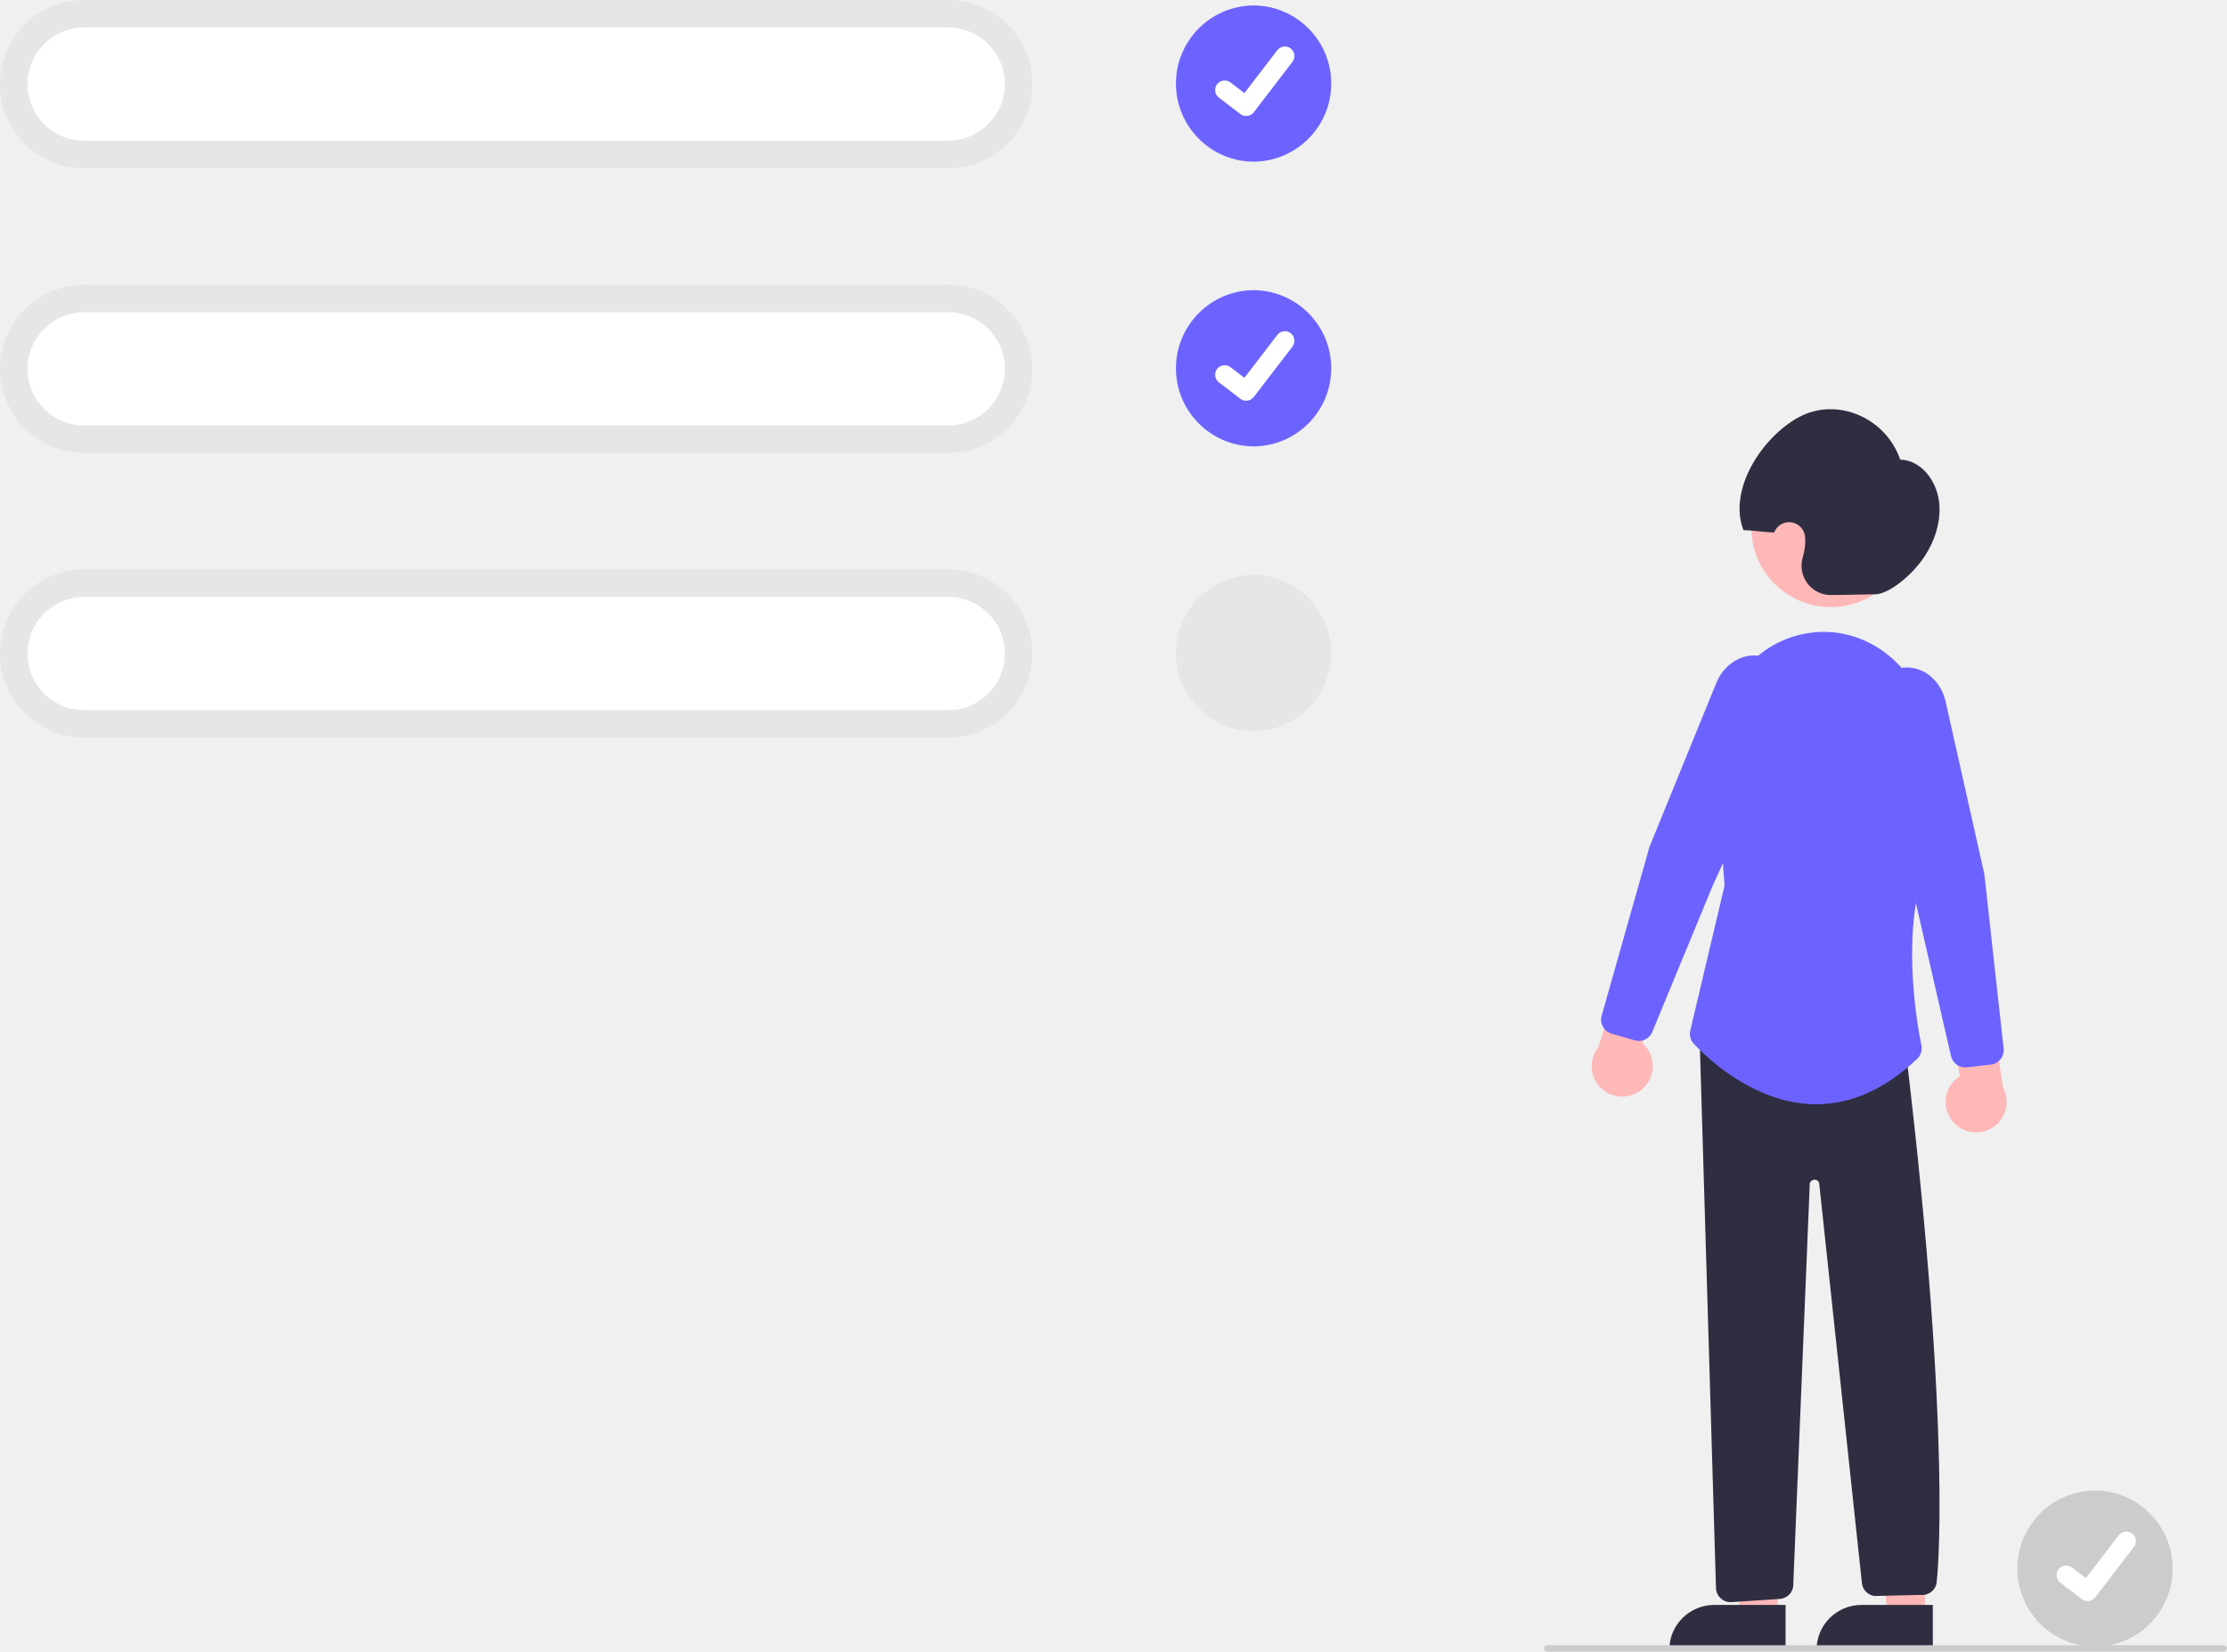
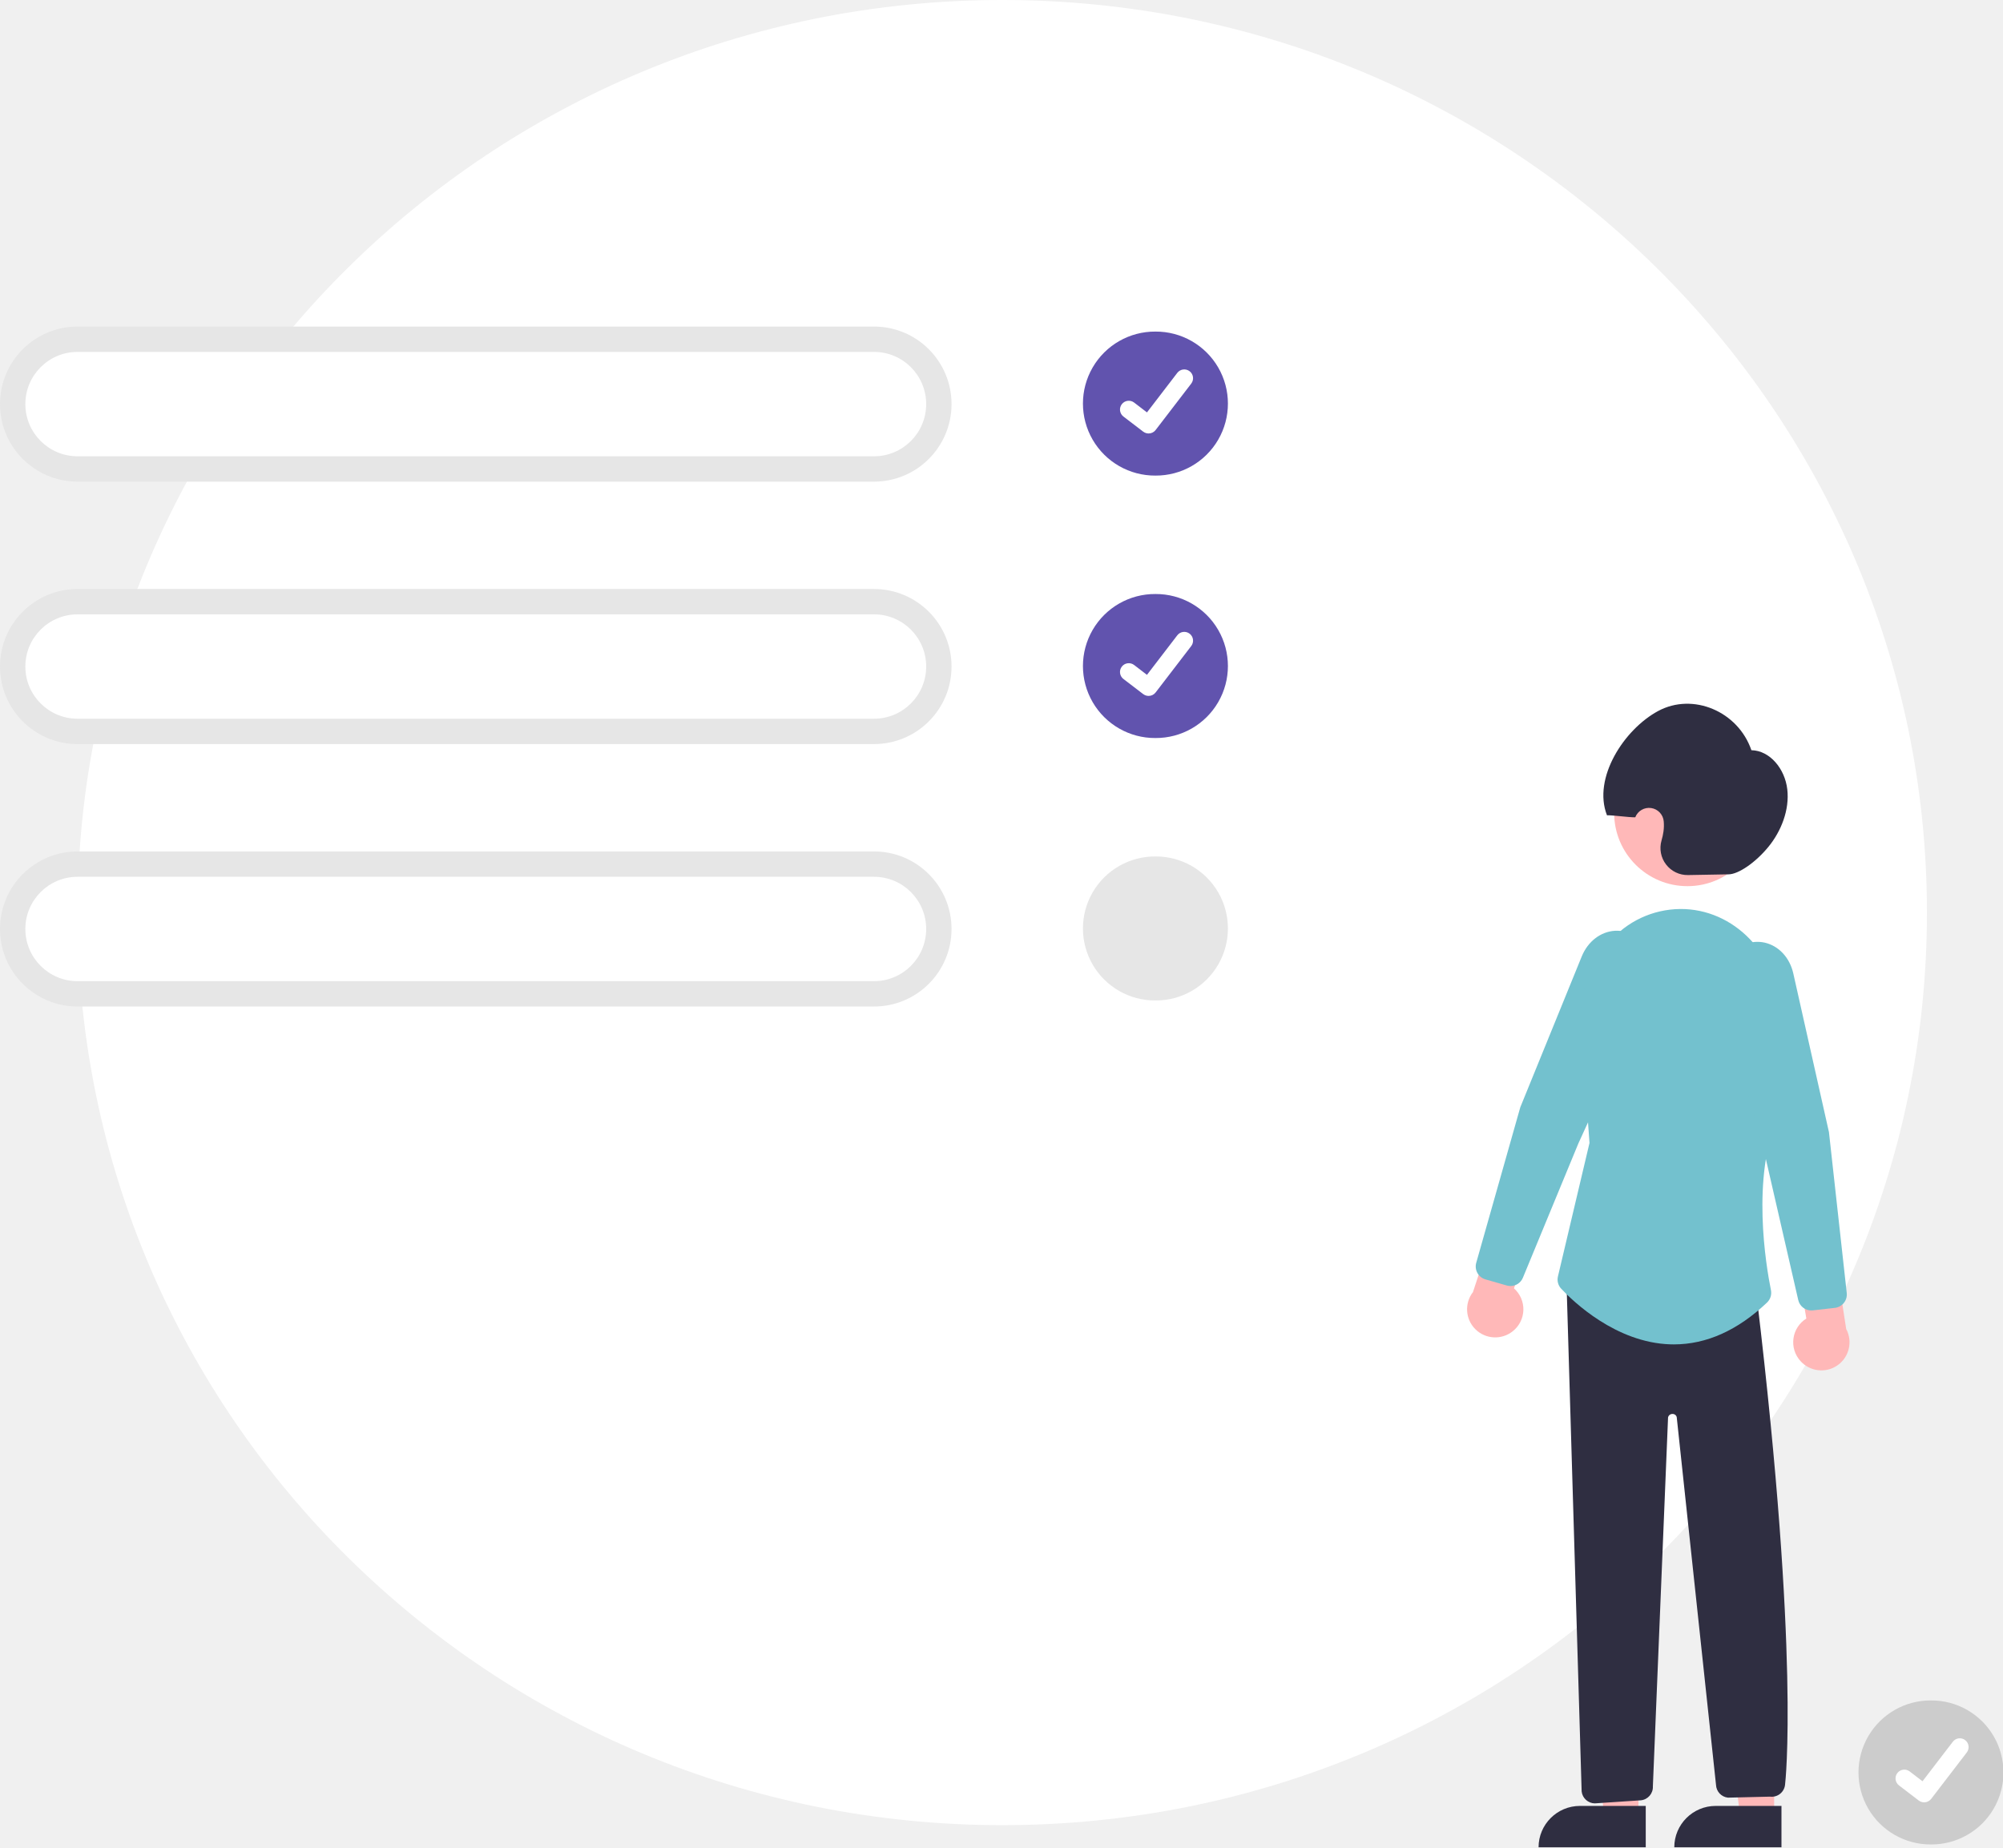
- <svg xmlns="http://www.w3.org/2000/svg" id="f9966515-f79a-4354-a0fc-c22822ae3a36" data-name="Layer 1" width="688.134" height="510.5" viewBox="0 0 688.134 510.5">
-   <path d="M903.287,655.431a24.146,24.146,0,0,0-0,48.291h0a24.146,24.146,0,0,0,0-48.291Z" transform="translate(-255.9331 -194.75)" fill="#ccc" />
-   <path id="eddccf5f-d02a-4888-86ae-be237287dc7c" data-name="Path 395" d="M900.996,689.605a2.93,2.93,0,0,1-1.763-.586l-.032-.024-6.64-5.079a2.951,2.951,0,1,1,3.591-4.684l4.301,3.298L910.617,669.271a2.95,2.95,0,0,1,4.135-.546l.001.001-.063.088.065-.088a2.953,2.953,0,0,1,.546,4.136L903.346,688.45a2.951,2.951,0,0,1-2.347,1.151Z" transform="translate(-255.9331 -194.75)" fill="#fff" />
-   <polygon points="594.783 499.316 583.351 499.315 577.915 455.219 594.787 455.221 594.783 499.316" fill="#ffb8b8" />
-   <path d="M575.185,496.048h22.048a0,0,0,0,1,0,0V509.93a0,0,0,0,1,0,0H561.303a0,0,0,0,1,0,0v0A13.882,13.882,0,0,1,575.185,496.048Z" fill="#2f2e41" />
-   <polygon points="549.283 499.316 537.851 499.315 532.415 455.219 549.287 455.221 549.283 499.316" fill="#ffb8b8" />
-   <path d="M529.685,496.048h22.048a0,0,0,0,1,0,0V509.93a0,0,0,0,1,0,0H515.803a0,0,0,0,1,0,0v0A13.882,13.882,0,0,1,529.685,496.048Z" fill="#2f2e41" />
-   <path d="M859.523,541.616a9.377,9.377,0,0,1,1.976-14.242l-3.541-21.133,12.318-5.284,4.581,29.915a9.428,9.428,0,0,1-15.334,10.745Z" transform="translate(-255.9331 -194.75)" fill="#ffb8b8" />
-   <path d="M763.085,531.63a9.377,9.377,0,0,0,.404-14.373l6.984-20.258-11.276-7.246-9.46,28.747A9.428,9.428,0,0,0,763.085,531.63Z" transform="translate(-255.9331 -194.75)" fill="#ffb8b8" />
-   <circle cx="565.702" cy="163.08" r="24.561" fill="#ffb8b8" />
-   <path d="M762.326,516.474a4.502,4.502,0,0,1-1.245-.176l-7.159-2.055a4.508,4.508,0,0,1-3.088-5.551l14.774-52.162,20.602-50.575c2.049-5.028,6.329-8.325,11.17-8.605a11.446,11.446,0,0,1,10.778,6.277h0a15.621,15.621,0,0,1,.357,13.771l-23.417,51.21-18.616,45.084A4.498,4.498,0,0,1,762.326,516.474Z" transform="translate(-255.9331 -194.75)" fill="#6c63ff" />
-   <path d="M835.495,378.427l-13.647.243a9.074,9.074,0,0,1-8.896-11.59,21.127,21.127,0,0,0,.656-3.013,15.225,15.225,0,0,0,.09-3.354,4.952,4.952,0,0,0-9.554-1.408v0c-2.295.033-7.183-.715-9.478-.683-4.872-12.49,5.745-28.833,17.174-34.972,11.651-6.258,26.775.109,31.241,13.152,6.198.111,11.235,6.225,12.033,13.106s-2.032,14.067-6.363,19.342S838.734,378.369,835.495,378.427Z" transform="translate(-255.9331 -194.75)" fill="#2f2e41" />
-   <path d="M790.637,689.949a4.515,4.515,0,0,1-4.461-4.01L781.113,515.704l63.787,4.541.049.41c14.415,120.663,9.487,162.432,9.436,162.839a4.498,4.498,0,0,1-5.075,4.203l-14.097.338a4.498,4.498,0,0,1-3.989-4.296L818.052,560.439a1.406,1.406,0,0,0-1.466-1.056,1.463,1.463,0,0,0-1.439,1.177l-5.089,123.704a4.481,4.481,0,0,1-4.041,4.67l-14.932.993A4.459,4.459,0,0,1,790.637,689.949Z" transform="translate(-255.9331 -194.75)" fill="#2f2e41" />
-   <path d="M817.106,536.045c-.382,0-.762-.006-1.145-.018-18.342-.552-32.692-14.429-36.653-18.669a4.478,4.478,0,0,1-1.081-4.097l10.581-44.764-2.807-38.917a38.369,38.369,0,0,1,10.506-29.633,31.663,31.663,0,0,1,24.386-9.866c17.855.852,31.941,16.812,32.069,36.333.198,30.235-.693,32.312-.985,32.995-8.911,20.797-4.044,49.989-2.34,58.441a4.516,4.516,0,0,1-1.337,4.188C838.499,531.335,828.009,536.044,817.106,536.045Z" transform="translate(-255.9331 -194.75)" fill="#6c63ff" />
-   <path d="M863.171,524.666a4.497,4.497,0,0,1-4.38-3.494L847.874,473.615l-14.631-54.357a15.621,15.621,0,0,1,2.627-13.522,11.456,11.456,0,0,1,11.667-4.41c4.729,1.076,8.405,5.035,9.595,10.333l11.955,53.229,5.962,53.941a4.509,4.509,0,0,1-3.963,4.965l-7.4.844A4.487,4.487,0,0,1,863.171,524.666Z" transform="translate(-255.9331 -194.75)" fill="#6c63ff" />
-   <path d="M548.933,246.75h-267a26,26,0,0,1,0-52h267a26,26,0,0,1,0,52Z" transform="translate(-255.9331 -194.75)" fill="#e6e6e6" />
-   <path d="M281.933,203.25a17.5,17.5,0,0,0,0,35h267a17.5,17.5,0,0,0,0-35Z" transform="translate(-255.9331 -194.75)" fill="#fff" />
-   <path d="M643.287,196.431a24.146,24.146,0,0,0-0,48.291h0a24.146,24.146,0,0,0,0-48.291Z" transform="translate(-255.9331 -194.75)" fill="#6c63ff" />
-   <path id="ad0a0ef9-b94e-459b-a18b-5e864c4f85bd" data-name="Path 395" d="M640.996,230.605a2.93,2.93,0,0,1-1.763-.586l-.032-.024-6.64-5.079a2.951,2.951,0,1,1,3.591-4.684l4.301,3.298,10.163-13.259a2.95,2.95,0,0,1,4.135-.546l.001.001-.063.088.065-.088a2.953,2.953,0,0,1,.546,4.136L643.346,229.45a2.951,2.951,0,0,1-2.347,1.151Z" transform="translate(-255.9331 -194.75)" fill="#fff" />
-   <path d="M548.933,334.75h-267a26,26,0,0,1,0-52h267a26,26,0,0,1,0,52Z" transform="translate(-255.9331 -194.75)" fill="#e6e6e6" />
-   <path d="M281.933,291.25a17.5,17.5,0,0,0,0,35h267a17.5,17.5,0,0,0,0-35Z" transform="translate(-255.9331 -194.75)" fill="#fff" />
-   <path d="M643.287,284.431a24.146,24.146,0,0,0-0,48.291h0a24.146,24.146,0,0,0,0-48.291Z" transform="translate(-255.9331 -194.75)" fill="#6c63ff" />
-   <path id="b52aca83-db19-4a50-956a-5cae2a617b83" data-name="Path 395" d="M640.996,318.605a2.93,2.93,0,0,1-1.763-.586l-.032-.024-6.64-5.079a2.951,2.951,0,1,1,3.591-4.684l4.301,3.298,10.163-13.259a2.95,2.95,0,0,1,4.135-.546l.001.001-.063.088.065-.088a2.953,2.953,0,0,1,.546,4.136L643.346,317.45a2.951,2.951,0,0,1-2.347,1.151Z" transform="translate(-255.9331 -194.75)" fill="#fff" />
-   <path d="M548.933,422.75h-267a26,26,0,0,1,0-52h267a26,26,0,0,1,0,52Z" transform="translate(-255.9331 -194.75)" fill="#e6e6e6" />
-   <path d="M281.933,379.25a17.5,17.5,0,0,0,0,35h267a17.5,17.5,0,0,0,0-35Z" transform="translate(-255.9331 -194.75)" fill="#fff" />
-   <path d="M643.287,372.431a24.146,24.146,0,0,0-0,48.291h0a24.146,24.146,0,0,0,0-48.291Z" transform="translate(-255.9331 -194.75)" fill="#e6e6e6" />
-   <path d="M943.067,705.25h-209a1,1,0,0,1,0-2h209a1,1,0,0,1,0,2Z" transform="translate(-255.9331 -194.75)" fill="#ccc" />
+ <svg xmlns="http://www.w3.org/2000/svg" width="671.5" height="619.43" viewBox="0 0 671.5 619.43">
+   <g id="illustration" transform="translate(-1082 -196)">
+     <ellipse id="Ellipse_10" data-name="Ellipse 10" cx="310" cy="306" rx="310" ry="306" transform="translate(1108 196)" fill="#fff" />
+     <g id="undraw_Accept_request_re_d81h" transform="translate(1082 305.5)">
+       <path id="Path_1" data-name="Path 1" d="M903.287,655.431a24.146,24.146,0,1,0,0,48.291h0a24.146,24.146,0,1,0,0-48.291Z" transform="translate(-255.933 -194.75)" fill="#ccc" />
+       <path id="Path_395" data-name="Path 395" d="M901,689.6a2.93,2.93,0,0,1-1.763-.586L899.2,689l-6.64-5.079a2.951,2.951,0,0,1,3.591-4.684l4.3,3.3,10.163-13.259a2.95,2.95,0,0,1,4.135-.546h0l-.063.088.065-.088a2.953,2.953,0,0,1,.546,4.136L903.346,688.45A2.952,2.952,0,0,1,901,689.6Z" transform="translate(-255.933 -194.75)" fill="#fff" />
+       <path id="Path_2" data-name="Path 2" d="M594.783,499.316H583.351l-5.436-44.1,16.872,0Z" fill="#ffb8b8" />
+       <path id="Path_3" data-name="Path 3" d="M575.185,496.048h22.048V509.93H561.3a13.882,13.882,0,0,1,13.882-13.882Z" fill="#2f2e41" />
+       <path id="Path_4" data-name="Path 4" d="M549.283,499.316H537.851l-5.436-44.1,16.872,0Z" fill="#ffb8b8" />
+       <path id="Path_5" data-name="Path 5" d="M529.685,496.048h22.048V509.93H515.8a13.882,13.882,0,0,1,13.882-13.882Z" fill="#2f2e41" />
+       <path id="Path_6" data-name="Path 6" d="M859.523,541.616a9.377,9.377,0,0,1,1.976-14.242l-3.541-21.133,12.318-5.284,4.581,29.915a9.428,9.428,0,0,1-15.334,10.745Z" transform="translate(-255.933 -194.75)" fill="#ffb8b8" />
+       <path id="Path_7" data-name="Path 7" d="M763.085,531.63a9.377,9.377,0,0,0,.4-14.373L770.472,497,759.2,489.753l-9.46,28.747a9.428,9.428,0,0,0,13.349,13.13Z" transform="translate(-255.933 -194.75)" fill="#ffb8b8" />
+       <circle id="Ellipse_11" data-name="Ellipse 11" cx="24.561" cy="24.561" r="24.561" transform="translate(541.141 138.519)" fill="#ffb8b8" />
+       <path id="Path_8" data-name="Path 8" d="M762.326,516.474a4.5,4.5,0,0,1-1.245-.176l-7.159-2.055a4.508,4.508,0,0,1-3.088-5.551l14.774-52.162,20.6-50.575c2.049-5.028,6.329-8.325,11.17-8.605a11.447,11.447,0,0,1,10.778,6.277h0a15.621,15.621,0,0,1,.357,13.771L785.1,468.607,766.481,513.69A4.5,4.5,0,0,1,762.326,516.474Z" transform="translate(-255.933 -194.75)" fill="#73c1ce" />
+       <path id="Path_9" data-name="Path 9" d="M835.5,378.427l-13.647.243a9.074,9.074,0,0,1-8.9-11.59,21.122,21.122,0,0,0,.656-3.013,15.228,15.228,0,0,0,.09-3.354,4.952,4.952,0,0,0-9.554-1.408h0c-2.295.033-7.183-.715-9.478-.683-4.872-12.49,5.745-28.833,17.174-34.972,11.651-6.258,26.775.109,31.241,13.152,6.2.111,11.235,6.225,12.033,13.106s-2.032,14.067-6.363,19.342S838.734,378.369,835.5,378.427Z" transform="translate(-255.933 -194.75)" fill="#2f2e41" />
+       <path id="Path_10" data-name="Path 10" d="M790.637,689.949a4.514,4.514,0,0,1-4.461-4.01L781.112,515.7l63.787,4.541.049.41c14.415,120.663,9.487,162.432,9.436,162.839a4.5,4.5,0,0,1-5.075,4.2l-14.1.338a4.5,4.5,0,0,1-3.989-4.3l-13.171-123.3a1.406,1.406,0,0,0-1.466-1.056,1.463,1.463,0,0,0-1.439,1.177l-5.089,123.7a4.481,4.481,0,0,1-4.041,4.67l-14.932.993a4.467,4.467,0,0,1-.447.022Z" transform="translate(-255.933 -194.75)" fill="#2f2e41" />
+       <path id="Path_11" data-name="Path 11" d="M817.106,536.045c-.382,0-.762-.006-1.145-.018-18.342-.552-32.692-14.429-36.653-18.669a4.478,4.478,0,0,1-1.081-4.1L788.808,468.5,786,429.58a38.369,38.369,0,0,1,10.506-29.633,31.664,31.664,0,0,1,24.387-9.866c17.855.852,31.941,16.811,32.069,36.332.2,30.235-.693,32.312-.985,32.995-8.911,20.8-4.044,49.989-2.34,58.441a4.516,4.516,0,0,1-1.337,4.187C838.5,531.335,828.009,536.044,817.106,536.045Z" transform="translate(-255.933 -194.75)" fill="#73c1ce" />
+       <path id="Path_12" data-name="Path 12" d="M863.171,524.666a4.5,4.5,0,0,1-4.38-3.494l-10.917-47.557-14.631-54.357a15.621,15.621,0,0,1,2.627-13.522,11.455,11.455,0,0,1,11.666-4.41c4.729,1.076,8.405,5.035,9.595,10.333l11.955,53.229,5.962,53.941a4.509,4.509,0,0,1-3.963,4.965l-7.4.844A4.479,4.479,0,0,1,863.171,524.666Z" transform="translate(-255.933 -194.75)" fill="#73c1ce" />
+       <path id="Path_13" data-name="Path 13" d="M548.933,246.75h-267a26,26,0,0,1,0-52h267a26,26,0,0,1,0,52Z" transform="translate(-255.933 -194.75)" fill="#e6e6e6" />
+       <path id="Path_14" data-name="Path 14" d="M281.933,203.25a17.5,17.5,0,0,0,0,35h267a17.5,17.5,0,0,0,0-35Z" transform="translate(-255.933 -194.75)" fill="#fff" />
+       <path id="Path_15" data-name="Path 15" d="M643.287,196.431a24.146,24.146,0,1,0,0,48.291h0a24.146,24.146,0,1,0,0-48.291Z" transform="translate(-255.933 -194.75)" fill="#6153ae" />
+       <path id="Path_395-2" data-name="Path 395" d="M641,230.6a2.93,2.93,0,0,1-1.763-.586L639.2,230l-6.64-5.079a2.951,2.951,0,1,1,3.591-4.684l4.3,3.3,10.163-13.259a2.949,2.949,0,0,1,4.135-.546h0l-.063.088.065-.088a2.953,2.953,0,0,1,.546,4.136L643.346,229.45A2.951,2.951,0,0,1,641,230.6Z" transform="translate(-255.933 -194.75)" fill="#fff" />
+       <path id="Path_16" data-name="Path 16" d="M548.933,334.75h-267a26,26,0,0,1,0-52h267a26,26,0,0,1,0,52Z" transform="translate(-255.933 -194.75)" fill="#e6e6e6" />
+       <path id="Path_17" data-name="Path 17" d="M281.933,291.25a17.5,17.5,0,0,0,0,35h267a17.5,17.5,0,0,0,0-35Z" transform="translate(-255.933 -194.75)" fill="#fff" />
+       <path id="Path_18" data-name="Path 18" d="M643.287,284.431a24.146,24.146,0,1,0,0,48.291h0a24.146,24.146,0,1,0,0-48.291Z" transform="translate(-255.933 -194.75)" fill="#6153ae" />
+       <path id="Path_395-3" data-name="Path 395" d="M641,318.6a2.93,2.93,0,0,1-1.763-.586L639.2,318l-6.64-5.079a2.951,2.951,0,1,1,3.591-4.684l4.3,3.3,10.163-13.259a2.949,2.949,0,0,1,4.135-.546h0l-.063.088.065-.088a2.953,2.953,0,0,1,.546,4.136L643.346,317.45A2.951,2.951,0,0,1,641,318.6Z" transform="translate(-255.933 -194.75)" fill="#fff" />
+       <path id="Path_19" data-name="Path 19" d="M548.933,422.75h-267a26,26,0,1,1,0-52h267a26,26,0,0,1,0,52Z" transform="translate(-255.933 -194.75)" fill="#e6e6e6" />
+       <path id="Path_20" data-name="Path 20" d="M281.933,379.25a17.5,17.5,0,0,0,0,35h267a17.5,17.5,0,0,0,0-35Z" transform="translate(-255.933 -194.75)" fill="#fff" />
+       <path id="Path_21" data-name="Path 21" d="M643.287,372.431a24.146,24.146,0,1,0,0,48.291h0a24.146,24.146,0,1,0,0-48.291Z" transform="translate(-255.933 -194.75)" fill="#e6e6e6" />
+     </g>
+   </g>
</svg>
